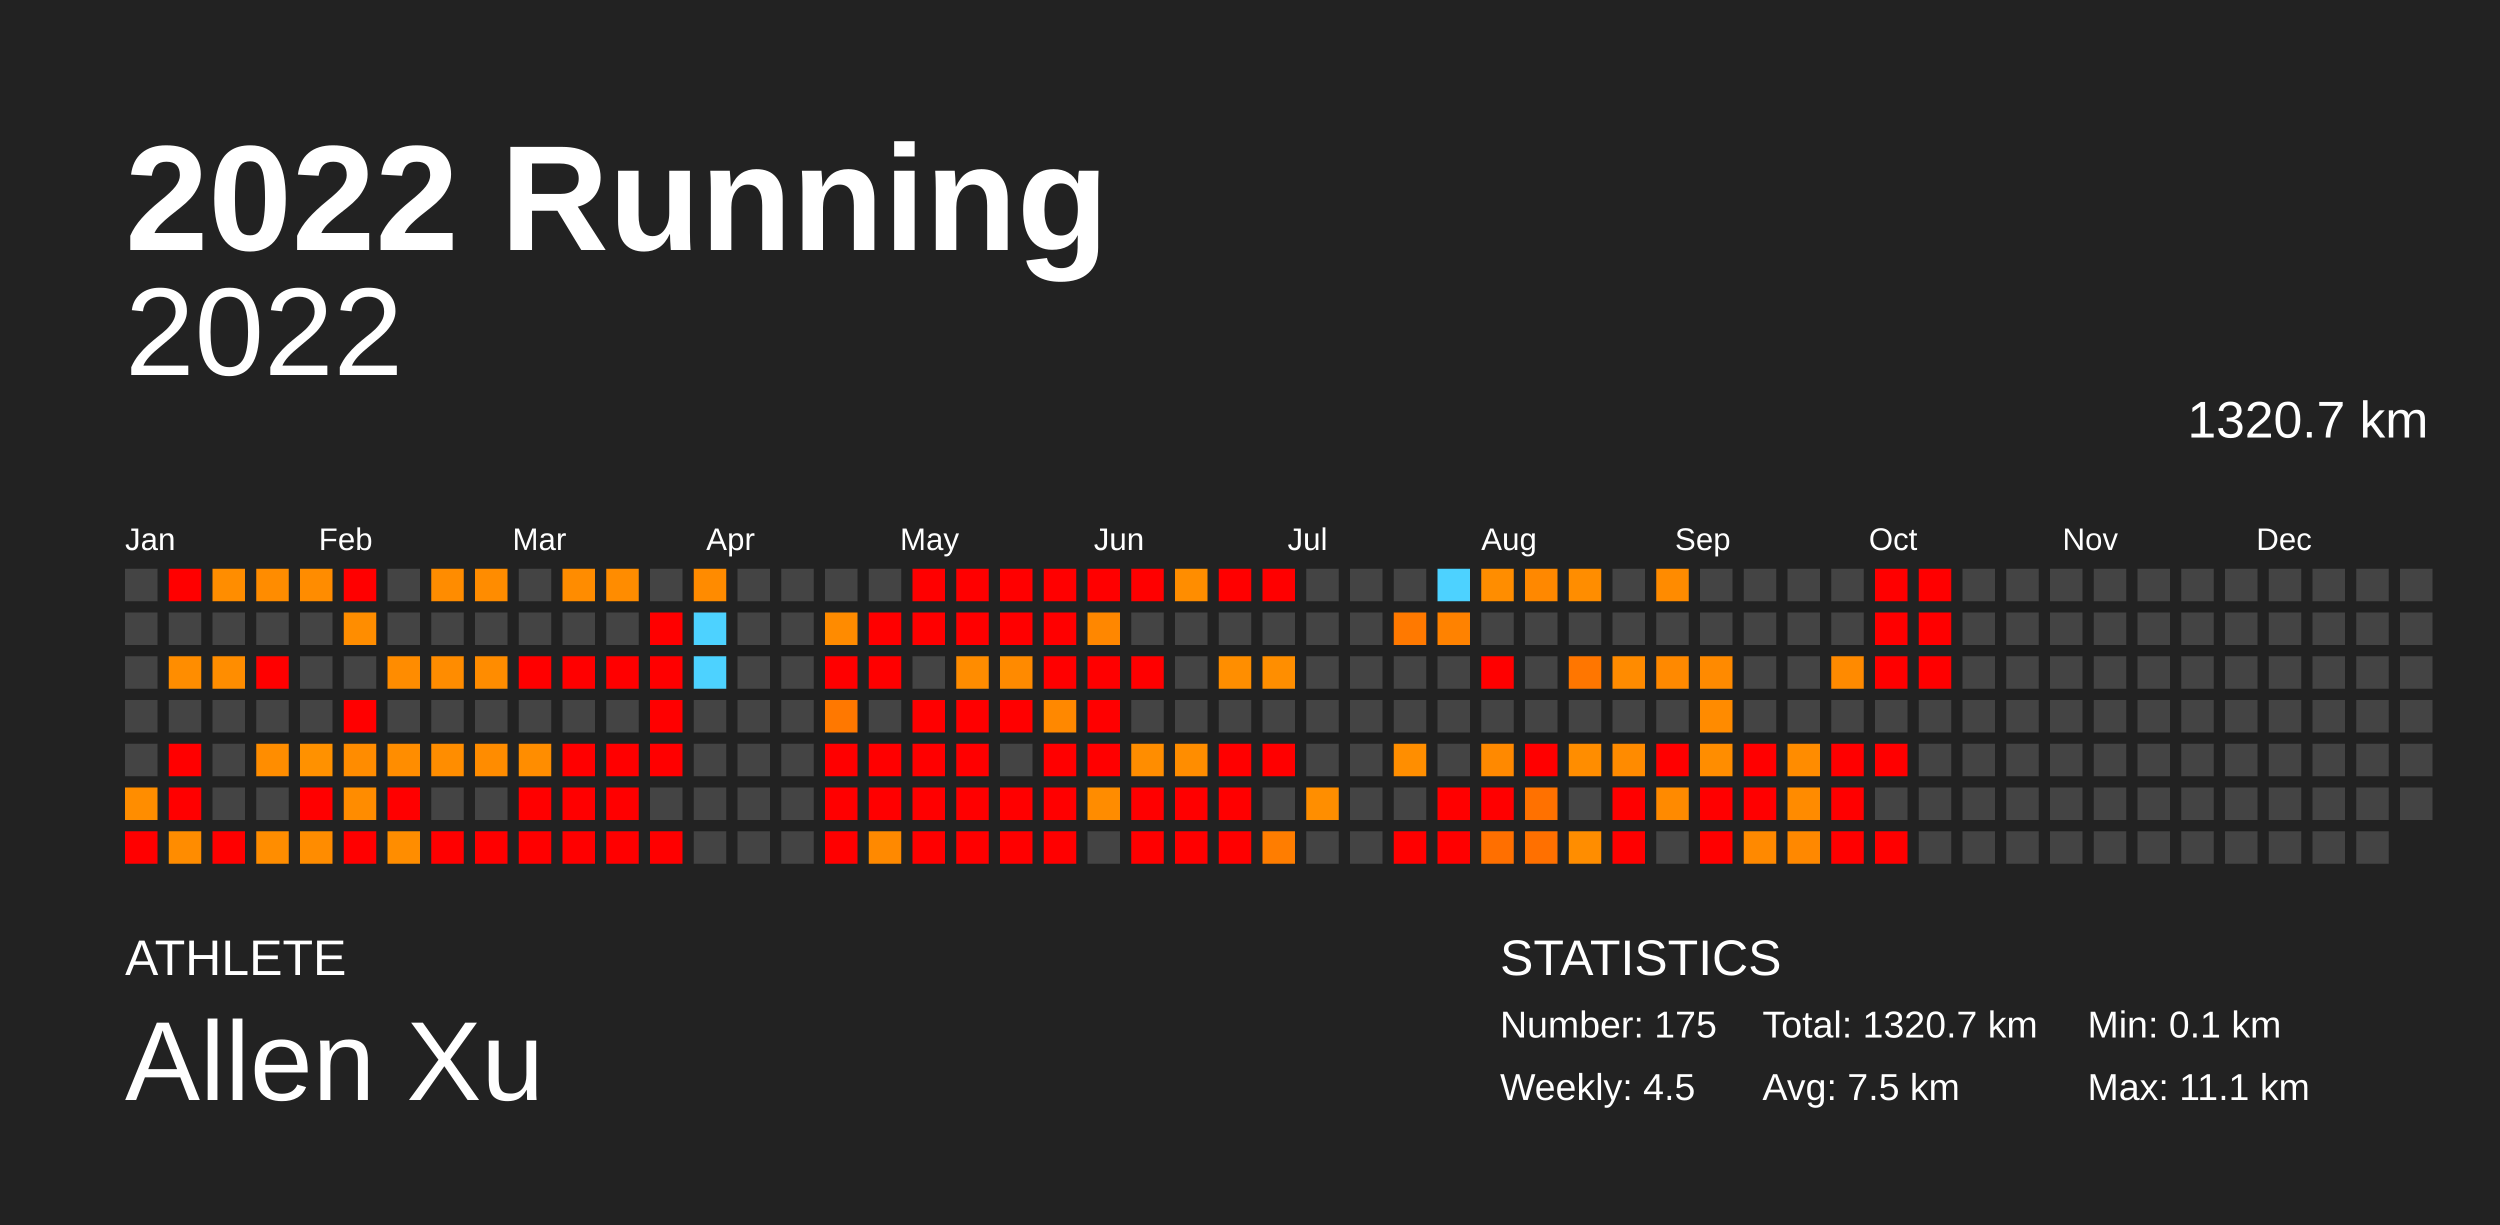
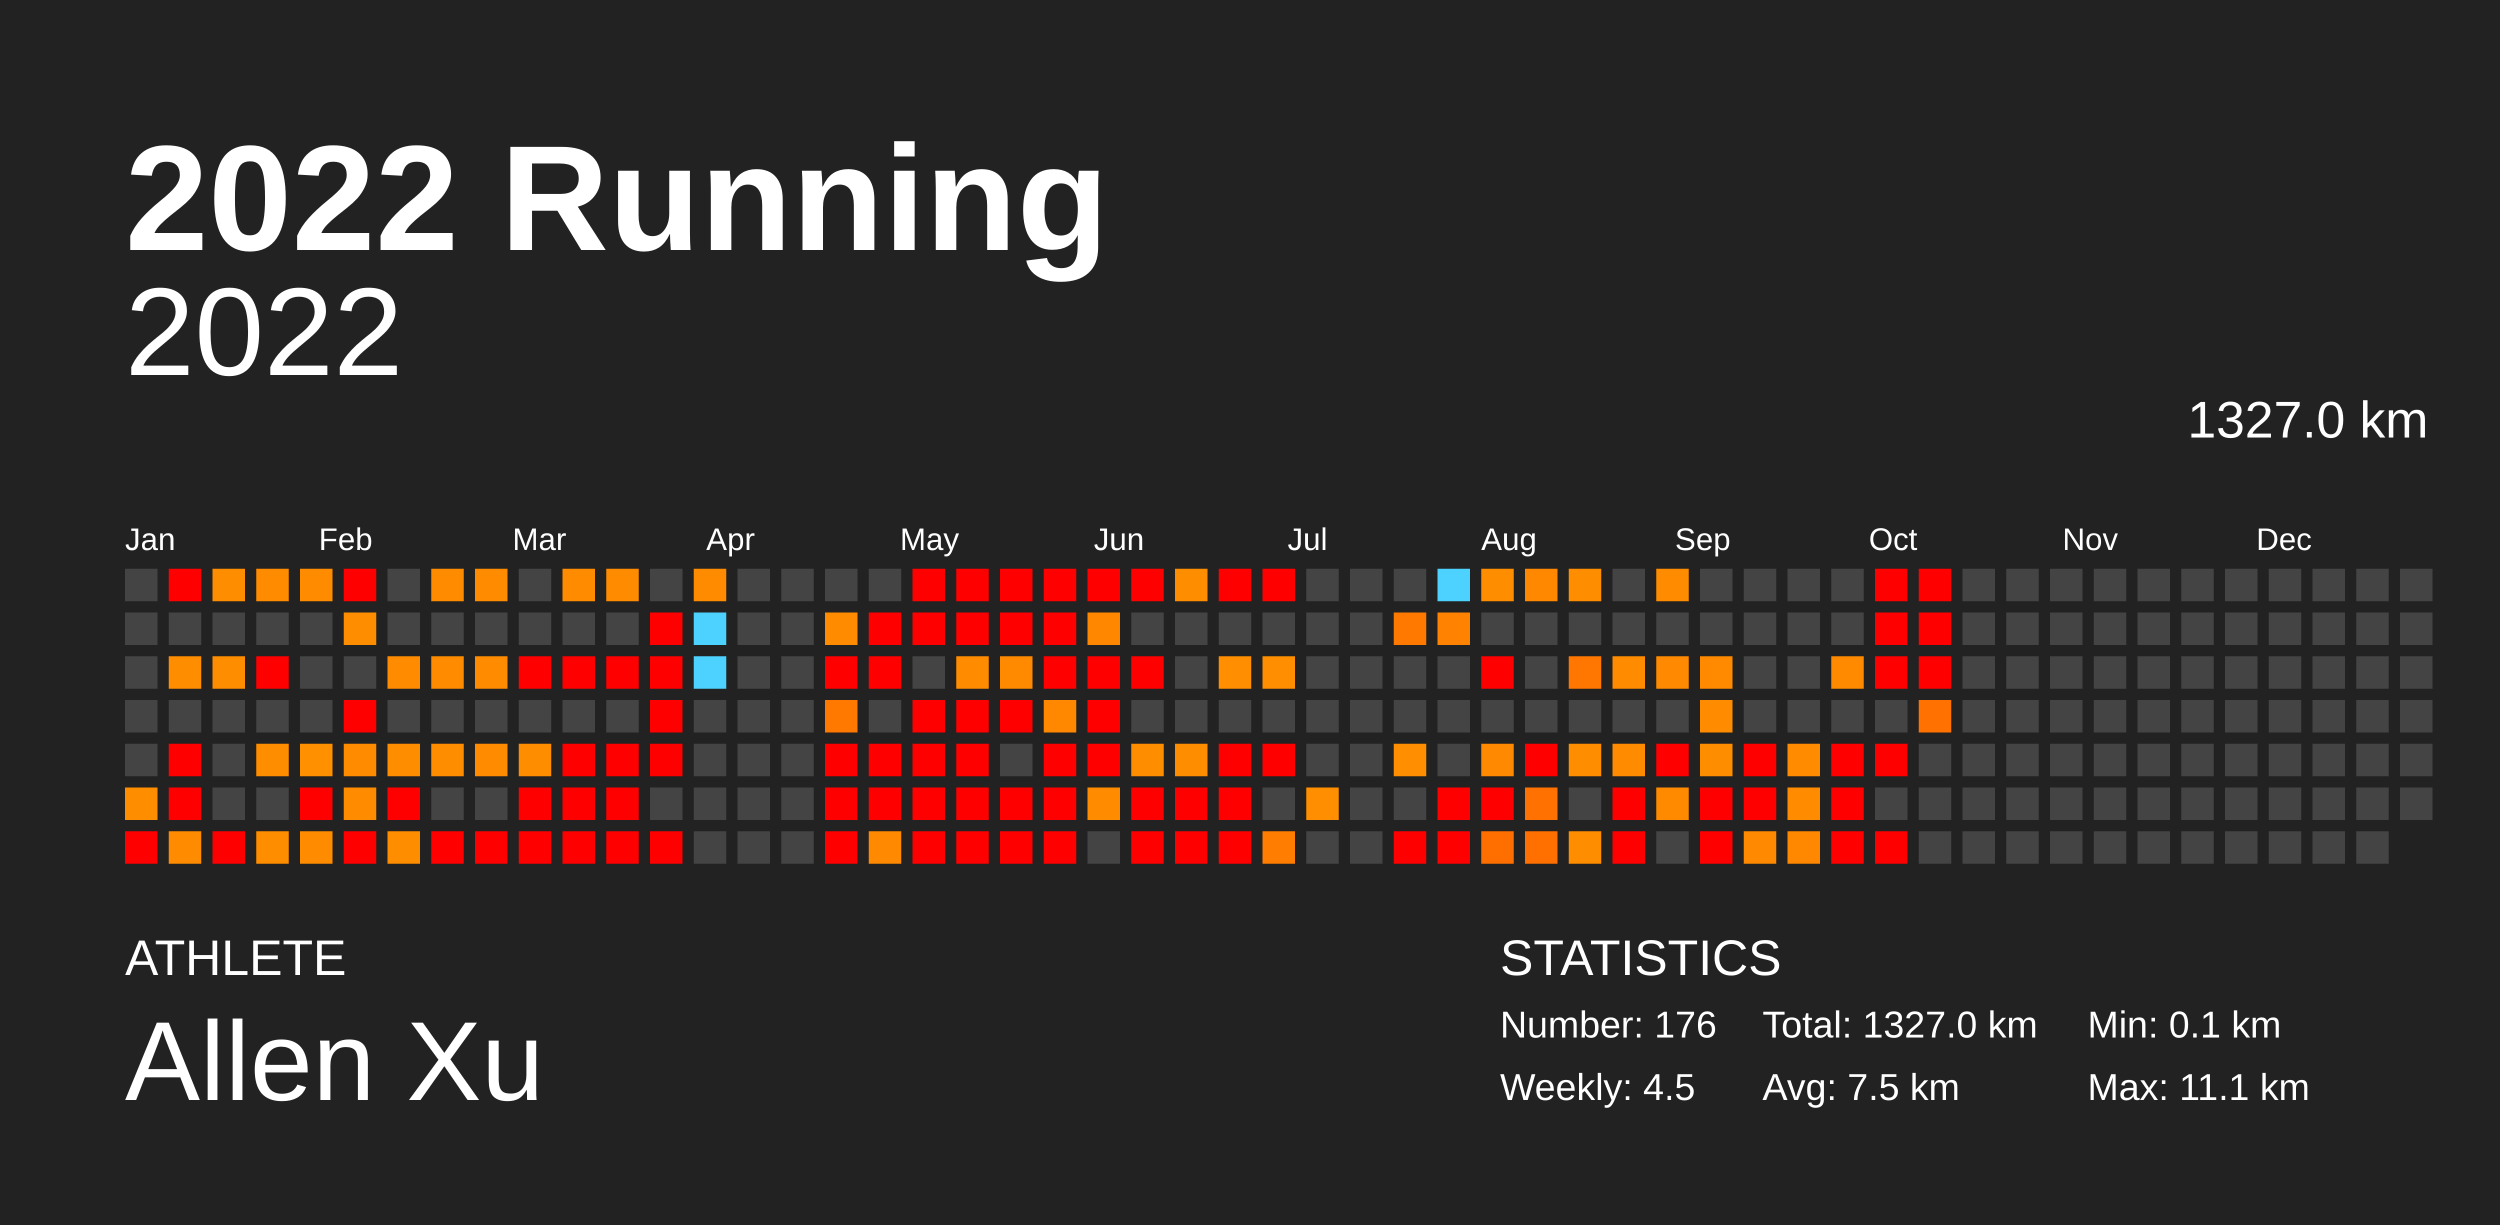
<svg xmlns="http://www.w3.org/2000/svg" baseProfile="full" height="98mm" version="1.1" viewBox="0,0,200,98" width="200mm">
  <defs />
  <rect fill="#222222" height="98" width="200" x="0" y="0" />
  <text fill="#FFFFFF" style="font-size:12px; font-family:Arial; font-weight:bold;" x="10" y="20">2022 Running</text>
  <text fill="#FFFFFF" style="font-size:4px; font-family:Arial" x="10" y="78">ATHLETE</text>
  <text fill="#FFFFFF" style="font-size:9px; font-family:Arial" x="10" y="88">Allen Xu</text>
  <text fill="#FFFFFF" style="font-size:4px; font-family:Arial" x="120" y="78">STATISTICS</text>
-   <text fill="#FFFFFF" style="font-size:3px; font-family:Arial" x="120" y="83">Number: 175</text>
+   <text fill="#FFFFFF" style="font-size:3px; font-family:Arial" x="120" y="83">Number: 176</text>
  <text fill="#FFFFFF" style="font-size:3px; font-family:Arial" x="120" y="88">Weekly: 4.5</text>
-   <text fill="#FFFFFF" style="font-size:3px; font-family:Arial" x="141" y="83">Total: 1320.7 km</text>
+   <text fill="#FFFFFF" style="font-size:3px; font-family:Arial" x="141" y="83">Total: 1327.0 km</text>
  <text fill="#FFFFFF" style="font-size:3px; font-family:Arial" x="141" y="88">Avg: 7.5 km</text>
  <text fill="#FFFFFF" style="font-size:3px; font-family:Arial" x="167" y="83">Min: 0.1 km</text>
  <text fill="#FFFFFF" style="font-size:3px; font-family:Arial" x="167" y="88">Max: 11.1 km</text>
  <text alignment-baseline="hanging" fill="#FFFFFF" style="font-size:10.0px; font-family:Arial;" x="10" y="30">2022</text>
-   <text alignment-baseline="hanging" fill="#FFFFFF" style="font-size:4.125px; font-family:Arial;" x="175" y="35">1320.7 km</text>
+   <text alignment-baseline="hanging" fill="#FFFFFF" style="font-size:4.125px; font-family:Arial;" x="175" y="35">1327.0 km</text>
  <text fill="#FFFFFF" style="font-size:2.5px; font-family:Arial" x="10.0" y="44">Jan</text>
  <text fill="#FFFFFF" style="font-size:2.5px; font-family:Arial" x="25.5" y="44">Feb</text>
  <text fill="#FFFFFF" style="font-size:2.5px; font-family:Arial" x="41.0" y="44">Mar</text>
  <text fill="#FFFFFF" style="font-size:2.5px; font-family:Arial" x="56.5" y="44">Apr</text>
  <text fill="#FFFFFF" style="font-size:2.5px; font-family:Arial" x="72.0" y="44">May</text>
  <text fill="#FFFFFF" style="font-size:2.5px; font-family:Arial" x="87.5" y="44">Jun</text>
  <text fill="#FFFFFF" style="font-size:2.5px; font-family:Arial" x="103.0" y="44">Jul</text>
  <text fill="#FFFFFF" style="font-size:2.5px; font-family:Arial" x="118.5" y="44">Aug</text>
  <text fill="#FFFFFF" style="font-size:2.5px; font-family:Arial" x="134.0" y="44">Sep</text>
  <text fill="#FFFFFF" style="font-size:2.5px; font-family:Arial" x="149.5" y="44">Oct</text>
  <text fill="#FFFFFF" style="font-size:2.5px; font-family:Arial" x="165.0" y="44">Nov</text>
  <text fill="#FFFFFF" style="font-size:2.5px; font-family:Arial" x="180.5" y="44">Dec</text>
  <rect fill="#444444" height="2.6" width="2.6" x="10.0" y="45.5" />
  <rect fill="#444444" height="2.6" width="2.6" x="10.0" y="49.0" />
  <rect fill="#444444" height="2.6" width="2.6" x="10.0" y="52.5" />
  <rect fill="#444444" height="2.6" width="2.6" x="10.0" y="56.0" />
  <rect fill="#444444" height="2.6" width="2.6" x="10.0" y="59.5" />
  <rect fill="#ff8d00" height="2.6" width="2.6" x="10.0" y="63.0" />
  <rect fill="red" height="2.6" width="2.6" x="10.0" y="66.5" />
  <rect fill="red" height="2.6" width="2.6" x="13.5" y="45.5" />
  <rect fill="#444444" height="2.6" width="2.6" x="13.5" y="49.0" />
  <rect fill="#ff8d00" height="2.6" width="2.6" x="13.5" y="52.5" />
  <rect fill="#444444" height="2.6" width="2.6" x="13.5" y="56.0" />
  <rect fill="red" height="2.6" width="2.6" x="13.5" y="59.5" />
  <rect fill="red" height="2.6" width="2.6" x="13.5" y="63.0" />
  <rect fill="#ff8c00" height="2.6" width="2.6" x="13.5" y="66.5" />
  <rect fill="#ff8d00" height="2.6" width="2.6" x="17.0" y="45.5" />
  <rect fill="#444444" height="2.6" width="2.6" x="17.0" y="49.0" />
  <rect fill="#ff8d00" height="2.6" width="2.6" x="17.0" y="52.5" />
  <rect fill="#444444" height="2.6" width="2.6" x="17.0" y="56.0" />
  <rect fill="#444444" height="2.6" width="2.6" x="17.0" y="59.5" />
  <rect fill="#444444" height="2.6" width="2.6" x="17.0" y="63.0" />
  <rect fill="red" height="2.6" width="2.6" x="17.0" y="66.5" />
  <rect fill="#ff8c00" height="2.6" width="2.6" x="20.5" y="45.5" />
  <rect fill="#444444" height="2.6" width="2.6" x="20.5" y="49.0" />
  <rect fill="red" height="2.6" width="2.6" x="20.5" y="52.5" />
  <rect fill="#444444" height="2.6" width="2.6" x="20.5" y="56.0" />
  <rect fill="#ff8d00" height="2.6" width="2.6" x="20.5" y="59.5" />
  <rect fill="#444444" height="2.6" width="2.6" x="20.5" y="63.0" />
  <rect fill="#ff8d00" height="2.6" width="2.6" x="20.5" y="66.5" />
  <rect fill="#ff8c00" height="2.6" width="2.6" x="24.0" y="45.5" />
  <rect fill="#444444" height="2.6" width="2.6" x="24.0" y="49.0" />
  <rect fill="#444444" height="2.6" width="2.6" x="24.0" y="52.5" />
  <rect fill="#444444" height="2.6" width="2.6" x="24.0" y="56.0" />
  <rect fill="#ff9100" height="2.6" width="2.6" x="24.0" y="59.5" />
  <rect fill="red" height="2.6" width="2.6" x="24.0" y="63.0" />
  <rect fill="#ff8c00" height="2.6" width="2.6" x="24.0" y="66.5" />
  <rect fill="red" height="2.6" width="2.6" x="27.5" y="45.5" />
  <rect fill="#ff8d00" height="2.6" width="2.6" x="27.5" y="49.0" />
  <rect fill="#444444" height="2.6" width="2.6" x="27.5" y="52.5" />
  <rect fill="red" height="2.6" width="2.6" x="27.5" y="56.0" />
  <rect fill="#ff8c00" height="2.6" width="2.6" x="27.5" y="59.5" />
  <rect fill="#ff8c00" height="2.6" width="2.6" x="27.5" y="63.0" />
  <rect fill="red" height="2.6" width="2.6" x="27.5" y="66.5" />
  <rect fill="#444444" height="2.6" width="2.6" x="31.0" y="45.5" />
  <rect fill="#444444" height="2.6" width="2.6" x="31.0" y="49.0" />
  <rect fill="#ff8c00" height="2.6" width="2.6" x="31.0" y="52.5" />
  <rect fill="#444444" height="2.6" width="2.6" x="31.0" y="56.0" />
  <rect fill="#ff8d00" height="2.6" width="2.6" x="31.0" y="59.5" />
  <rect fill="red" height="2.6" width="2.6" x="31.0" y="63.0" />
  <rect fill="#ff8d00" height="2.6" width="2.6" x="31.0" y="66.5" />
  <rect fill="#ff8c00" height="2.6" width="2.6" x="34.5" y="45.5" />
  <rect fill="#444444" height="2.6" width="2.6" x="34.5" y="49.0" />
  <rect fill="#ff8c00" height="2.6" width="2.6" x="34.5" y="52.5" />
  <rect fill="#444444" height="2.6" width="2.6" x="34.5" y="56.0" />
  <rect fill="#ff8d00" height="2.6" width="2.6" x="34.5" y="59.5" />
  <rect fill="#444444" height="2.6" width="2.6" x="34.5" y="63.0" />
  <rect fill="red" height="2.6" width="2.6" x="34.5" y="66.5" />
  <rect fill="#ff8c00" height="2.6" width="2.6" x="38.0" y="45.5" />
  <rect fill="#444444" height="2.6" width="2.6" x="38.0" y="49.0" />
  <rect fill="#ff8c00" height="2.6" width="2.6" x="38.0" y="52.5" />
  <rect fill="#444444" height="2.6" width="2.6" x="38.0" y="56.0" />
  <rect fill="#ff8c00" height="2.6" width="2.6" x="38.0" y="59.5" />
  <rect fill="#444444" height="2.6" width="2.6" x="38.0" y="63.0" />
  <rect fill="red" height="2.6" width="2.6" x="38.0" y="66.5" />
  <rect fill="#444444" height="2.6" width="2.6" x="41.5" y="45.5" />
  <rect fill="#444444" height="2.6" width="2.6" x="41.5" y="49.0" />
  <rect fill="red" height="2.6" width="2.6" x="41.5" y="52.5" />
  <rect fill="#444444" height="2.6" width="2.6" x="41.5" y="56.0" />
  <rect fill="#ff8d00" height="2.6" width="2.6" x="41.5" y="59.5" />
  <rect fill="red" height="2.6" width="2.6" x="41.5" y="63.0" />
  <rect fill="red" height="2.6" width="2.6" x="41.5" y="66.5" />
  <rect fill="#ff8c00" height="2.6" width="2.6" x="45.0" y="45.5" />
  <rect fill="#444444" height="2.6" width="2.6" x="45.0" y="49.0" />
  <rect fill="red" height="2.6" width="2.6" x="45.0" y="52.5" />
  <rect fill="#444444" height="2.6" width="2.6" x="45.0" y="56.0" />
  <rect fill="red" height="2.6" width="2.6" x="45.0" y="59.5" />
  <rect fill="red" height="2.6" width="2.6" x="45.0" y="63.0" />
  <rect fill="red" height="2.6" width="2.6" x="45.0" y="66.5" />
  <rect fill="#ff8c00" height="2.6" width="2.6" x="48.5" y="45.5" />
  <rect fill="#444444" height="2.6" width="2.6" x="48.5" y="49.0" />
  <rect fill="red" height="2.6" width="2.6" x="48.5" y="52.5" />
  <rect fill="#444444" height="2.6" width="2.6" x="48.5" y="56.0" />
  <rect fill="red" height="2.6" width="2.6" x="48.5" y="59.5" />
  <rect fill="red" height="2.6" width="2.6" x="48.5" y="63.0" />
  <rect fill="red" height="2.6" width="2.6" x="48.5" y="66.5" />
  <rect fill="#444444" height="2.6" width="2.6" x="52.0" y="45.5" />
  <rect fill="red" height="2.6" width="2.6" x="52.0" y="49.0" />
  <rect fill="red" height="2.6" width="2.6" x="52.0" y="52.5" />
  <rect fill="red" height="2.6" width="2.6" x="52.0" y="56.0" />
  <rect fill="red" height="2.6" width="2.6" x="52.0" y="59.5" />
  <rect fill="#444444" height="2.6" width="2.6" x="52.0" y="63.0" />
  <rect fill="red" height="2.6" width="2.6" x="52.0" y="66.5" />
  <rect fill="#ff8b00" height="2.6" width="2.6" x="55.5" y="45.5" />
  <rect fill="#4dd2ff" height="2.6" width="2.6" x="55.5" y="49.0" />
  <rect fill="#4dd2ff" height="2.6" width="2.6" x="55.5" y="52.5" />
  <rect fill="#444444" height="2.6" width="2.6" x="55.5" y="56.0" />
  <rect fill="#444444" height="2.6" width="2.6" x="55.5" y="59.5" />
  <rect fill="#444444" height="2.6" width="2.6" x="55.5" y="63.0" />
  <rect fill="#444444" height="2.6" width="2.6" x="55.5" y="66.5" />
  <rect fill="#444444" height="2.6" width="2.6" x="59.0" y="45.5" />
  <rect fill="#444444" height="2.6" width="2.6" x="59.0" y="49.0" />
  <rect fill="#444444" height="2.6" width="2.6" x="59.0" y="52.5" />
  <rect fill="#444444" height="2.6" width="2.6" x="59.0" y="56.0" />
  <rect fill="#444444" height="2.6" width="2.6" x="59.0" y="59.5" />
  <rect fill="#444444" height="2.6" width="2.6" x="59.0" y="63.0" />
  <rect fill="#444444" height="2.6" width="2.6" x="59.0" y="66.5" />
  <rect fill="#444444" height="2.6" width="2.6" x="62.5" y="45.5" />
  <rect fill="#444444" height="2.6" width="2.6" x="62.5" y="49.0" />
  <rect fill="#444444" height="2.6" width="2.6" x="62.5" y="52.5" />
  <rect fill="#444444" height="2.6" width="2.6" x="62.5" y="56.0" />
  <rect fill="#444444" height="2.6" width="2.6" x="62.5" y="59.5" />
  <rect fill="#444444" height="2.6" width="2.6" x="62.5" y="63.0" />
  <rect fill="#444444" height="2.6" width="2.6" x="62.5" y="66.5" />
  <rect fill="#444444" height="2.6" width="2.6" x="66.0" y="45.5" />
  <rect fill="#ff8b00" height="2.6" width="2.6" x="66.0" y="49.0" />
  <rect fill="red" height="2.6" width="2.6" x="66.0" y="52.5" />
  <rect fill="#ff7800" height="2.6" width="2.6" x="66.0" y="56.0" />
  <rect fill="red" height="2.6" width="2.6" x="66.0" y="59.5" />
  <rect fill="red" height="2.6" width="2.6" x="66.0" y="63.0" />
  <rect fill="red" height="2.6" width="2.6" x="66.0" y="66.5" />
  <rect fill="#444444" height="2.6" width="2.6" x="69.5" y="45.5" />
  <rect fill="red" height="2.6" width="2.6" x="69.5" y="49.0" />
  <rect fill="red" height="2.6" width="2.6" x="69.5" y="52.5" />
  <rect fill="#444444" height="2.6" width="2.6" x="69.5" y="56.0" />
  <rect fill="red" height="2.6" width="2.6" x="69.5" y="59.5" />
  <rect fill="red" height="2.6" width="2.6" x="69.5" y="63.0" />
  <rect fill="#ff8900" height="2.6" width="2.6" x="69.5" y="66.5" />
  <rect fill="red" height="2.6" width="2.6" x="73.0" y="45.5" />
  <rect fill="red" height="2.6" width="2.6" x="73.0" y="49.0" />
  <rect fill="#444444" height="2.6" width="2.6" x="73.0" y="52.5" />
  <rect fill="red" height="2.6" width="2.6" x="73.0" y="56.0" />
  <rect fill="red" height="2.6" width="2.6" x="73.0" y="59.5" />
  <rect fill="red" height="2.6" width="2.6" x="73.0" y="63.0" />
  <rect fill="red" height="2.6" width="2.6" x="73.0" y="66.5" />
  <rect fill="red" height="2.6" width="2.6" x="76.5" y="45.5" />
  <rect fill="red" height="2.6" width="2.6" x="76.5" y="49.0" />
  <rect fill="#ff8c00" height="2.6" width="2.6" x="76.5" y="52.5" />
  <rect fill="red" height="2.6" width="2.6" x="76.5" y="56.0" />
  <rect fill="red" height="2.6" width="2.6" x="76.5" y="59.5" />
  <rect fill="red" height="2.6" width="2.6" x="76.5" y="63.0" />
  <rect fill="red" height="2.6" width="2.6" x="76.5" y="66.5" />
  <rect fill="red" height="2.6" width="2.6" x="80.0" y="45.5" />
  <rect fill="red" height="2.6" width="2.6" x="80.0" y="49.0" />
  <rect fill="#ff8a00" height="2.6" width="2.6" x="80.0" y="52.5" />
  <rect fill="red" height="2.6" width="2.6" x="80.0" y="56.0" />
  <rect fill="#444444" height="2.6" width="2.6" x="80.0" y="59.5" />
  <rect fill="red" height="2.6" width="2.6" x="80.0" y="63.0" />
  <rect fill="red" height="2.6" width="2.6" x="80.0" y="66.5" />
  <rect fill="red" height="2.6" width="2.6" x="83.5" y="45.5" />
  <rect fill="red" height="2.6" width="2.6" x="83.5" y="49.0" />
  <rect fill="red" height="2.6" width="2.6" x="83.5" y="52.5" />
  <rect fill="#ff8800" height="2.6" width="2.6" x="83.5" y="56.0" />
  <rect fill="red" height="2.6" width="2.6" x="83.5" y="59.5" />
  <rect fill="red" height="2.6" width="2.6" x="83.5" y="63.0" />
  <rect fill="red" height="2.6" width="2.6" x="83.5" y="66.5" />
  <rect fill="red" height="2.6" width="2.6" x="87.0" y="45.5" />
  <rect fill="#ff8700" height="2.6" width="2.6" x="87.0" y="49.0" />
  <rect fill="red" height="2.6" width="2.6" x="87.0" y="52.5" />
  <rect fill="red" height="2.6" width="2.6" x="87.0" y="56.0" />
  <rect fill="red" height="2.6" width="2.6" x="87.0" y="59.5" />
  <rect fill="#ff8c00" height="2.6" width="2.6" x="87.0" y="63.0" />
  <rect fill="#444444" height="2.6" width="2.6" x="87.0" y="66.5" />
  <rect fill="red" height="2.6" width="2.6" x="90.5" y="45.5" />
  <rect fill="#444444" height="2.6" width="2.6" x="90.5" y="49.0" />
  <rect fill="red" height="2.6" width="2.6" x="90.5" y="52.5" />
  <rect fill="#444444" height="2.6" width="2.6" x="90.5" y="56.0" />
  <rect fill="#ff8d00" height="2.6" width="2.6" x="90.5" y="59.5" />
  <rect fill="red" height="2.6" width="2.6" x="90.5" y="63.0" />
  <rect fill="red" height="2.6" width="2.6" x="90.5" y="66.5" />
  <rect fill="#ff8d00" height="2.6" width="2.6" x="94.0" y="45.5" />
  <rect fill="#444444" height="2.6" width="2.6" x="94.0" y="49.0" />
  <rect fill="#444444" height="2.6" width="2.6" x="94.0" y="52.5" />
  <rect fill="#444444" height="2.6" width="2.6" x="94.0" y="56.0" />
  <rect fill="#ff8d00" height="2.6" width="2.6" x="94.0" y="59.5" />
  <rect fill="red" height="2.6" width="2.6" x="94.0" y="63.0" />
  <rect fill="red" height="2.6" width="2.6" x="94.0" y="66.5" />
  <rect fill="red" height="2.6" width="2.6" x="97.5" y="45.5" />
  <rect fill="#444444" height="2.6" width="2.6" x="97.5" y="49.0" />
  <rect fill="#ff8e00" height="2.6" width="2.6" x="97.5" y="52.5" />
  <rect fill="#444444" height="2.6" width="2.6" x="97.5" y="56.0" />
  <rect fill="red" height="2.6" width="2.6" x="97.5" y="59.5" />
  <rect fill="red" height="2.6" width="2.6" x="97.5" y="63.0" />
  <rect fill="red" height="2.6" width="2.6" x="97.5" y="66.5" />
  <rect fill="red" height="2.6" width="2.6" x="101.0" y="45.5" />
  <rect fill="#444444" height="2.6" width="2.6" x="101.0" y="49.0" />
  <rect fill="#ff8e00" height="2.6" width="2.6" x="101.0" y="52.5" />
  <rect fill="#444444" height="2.6" width="2.6" x="101.0" y="56.0" />
  <rect fill="red" height="2.6" width="2.6" x="101.0" y="59.5" />
  <rect fill="#444444" height="2.6" width="2.6" x="101.0" y="63.0" />
  <rect fill="#ff7d00" height="2.6" width="2.6" x="101.0" y="66.5" />
  <rect fill="#444444" height="2.6" width="2.6" x="104.5" y="45.5" />
  <rect fill="#444444" height="2.6" width="2.6" x="104.5" y="49.0" />
  <rect fill="#444444" height="2.6" width="2.6" x="104.5" y="52.5" />
  <rect fill="#444444" height="2.6" width="2.6" x="104.5" y="56.0" />
  <rect fill="#444444" height="2.6" width="2.6" x="104.5" y="59.5" />
  <rect fill="#ff8e00" height="2.6" width="2.6" x="104.5" y="63.0" />
  <rect fill="#444444" height="2.6" width="2.6" x="104.5" y="66.5" />
  <rect fill="#444444" height="2.6" width="2.6" x="108.0" y="45.5" />
  <rect fill="#444444" height="2.6" width="2.6" x="108.0" y="49.0" />
  <rect fill="#444444" height="2.6" width="2.6" x="108.0" y="52.5" />
  <rect fill="#444444" height="2.6" width="2.6" x="108.0" y="56.0" />
  <rect fill="#444444" height="2.6" width="2.6" x="108.0" y="59.5" />
  <rect fill="#444444" height="2.6" width="2.6" x="108.0" y="63.0" />
  <rect fill="#444444" height="2.6" width="2.6" x="108.0" y="66.5" />
  <rect fill="#444444" height="2.6" width="2.6" x="111.5" y="45.5" />
  <rect fill="#ff7900" height="2.6" width="2.6" x="111.5" y="49.0" />
  <rect fill="#444444" height="2.6" width="2.6" x="111.5" y="52.5" />
  <rect fill="#444444" height="2.6" width="2.6" x="111.5" y="56.0" />
  <rect fill="#ff8e00" height="2.6" width="2.6" x="111.5" y="59.5" />
  <rect fill="#444444" height="2.6" width="2.6" x="111.5" y="63.0" />
  <rect fill="red" height="2.6" width="2.6" x="111.5" y="66.5" />
  <rect fill="#4dd2ff" height="2.6" width="2.6" x="115.0" y="45.5" />
  <rect fill="#ff8200" height="2.6" width="2.6" x="115.0" y="49.0" />
  <rect fill="#444444" height="2.6" width="2.6" x="115.0" y="52.5" />
  <rect fill="#444444" height="2.6" width="2.6" x="115.0" y="56.0" />
  <rect fill="#444444" height="2.6" width="2.6" x="115.0" y="59.5" />
  <rect fill="red" height="2.6" width="2.6" x="115.0" y="63.0" />
  <rect fill="red" height="2.6" width="2.6" x="115.0" y="66.5" />
  <rect fill="#ff8d00" height="2.6" width="2.6" x="118.5" y="45.5" />
  <rect fill="#444444" height="2.6" width="2.6" x="118.5" y="49.0" />
  <rect fill="red" height="2.6" width="2.6" x="118.5" y="52.5" />
  <rect fill="#444444" height="2.6" width="2.6" x="118.5" y="56.0" />
  <rect fill="#ff8900" height="2.6" width="2.6" x="118.5" y="59.5" />
  <rect fill="red" height="2.6" width="2.6" x="118.5" y="63.0" />
  <rect fill="#ff6f00" height="2.6" width="2.6" x="118.5" y="66.5" />
  <rect fill="#ff8800" height="2.6" width="2.6" x="122.0" y="45.5" />
  <rect fill="#444444" height="2.6" width="2.6" x="122.0" y="49.0" />
  <rect fill="#444444" height="2.6" width="2.6" x="122.0" y="52.5" />
  <rect fill="#444444" height="2.6" width="2.6" x="122.0" y="56.0" />
  <rect fill="red" height="2.6" width="2.6" x="122.0" y="59.5" />
  <rect fill="#ff7100" height="2.6" width="2.6" x="122.0" y="63.0" />
  <rect fill="#ff7000" height="2.6" width="2.6" x="122.0" y="66.5" />
  <rect fill="#ff8d00" height="2.6" width="2.6" x="125.5" y="45.5" />
  <rect fill="#444444" height="2.6" width="2.6" x="125.5" y="49.0" />
  <rect fill="#ff7600" height="2.6" width="2.6" x="125.5" y="52.5" />
  <rect fill="#444444" height="2.6" width="2.6" x="125.5" y="56.0" />
  <rect fill="#ff8d00" height="2.6" width="2.6" x="125.5" y="59.5" />
  <rect fill="#444444" height="2.6" width="2.6" x="125.5" y="63.0" />
  <rect fill="#ff8d00" height="2.6" width="2.6" x="125.5" y="66.5" />
  <rect fill="#444444" height="2.6" width="2.6" x="129.0" y="45.5" />
  <rect fill="#444444" height="2.6" width="2.6" x="129.0" y="49.0" />
  <rect fill="#ff8b00" height="2.6" width="2.6" x="129.0" y="52.5" />
  <rect fill="#444444" height="2.6" width="2.6" x="129.0" y="56.0" />
  <rect fill="#ff8b00" height="2.6" width="2.6" x="129.0" y="59.5" />
  <rect fill="red" height="2.6" width="2.6" x="129.0" y="63.0" />
  <rect fill="red" height="2.6" width="2.6" x="129.0" y="66.5" />
  <rect fill="#ff8b00" height="2.6" width="2.6" x="132.5" y="45.5" />
  <rect fill="#444444" height="2.6" width="2.6" x="132.5" y="49.0" />
  <rect fill="#ff8900" height="2.6" width="2.6" x="132.5" y="52.5" />
  <rect fill="#444444" height="2.6" width="2.6" x="132.5" y="56.0" />
  <rect fill="red" height="2.6" width="2.6" x="132.5" y="59.5" />
  <rect fill="#ff8a00" height="2.6" width="2.6" x="132.5" y="63.0" />
  <rect fill="#444444" height="2.6" width="2.6" x="132.5" y="66.5" />
  <rect fill="#444444" height="2.6" width="2.6" x="136.0" y="45.5" />
  <rect fill="#444444" height="2.6" width="2.6" x="136.0" y="49.0" />
  <rect fill="#ff8a00" height="2.6" width="2.6" x="136.0" y="52.5" />
  <rect fill="#ff8b00" height="2.6" width="2.6" x="136.0" y="56.0" />
  <rect fill="#ff8d00" height="2.6" width="2.6" x="136.0" y="59.5" />
  <rect fill="red" height="2.6" width="2.6" x="136.0" y="63.0" />
  <rect fill="red" height="2.6" width="2.6" x="136.0" y="66.5" />
  <rect fill="#444444" height="2.6" width="2.6" x="139.5" y="45.5" />
  <rect fill="#444444" height="2.6" width="2.6" x="139.5" y="49.0" />
  <rect fill="#444444" height="2.6" width="2.6" x="139.5" y="52.5" />
  <rect fill="#444444" height="2.6" width="2.6" x="139.5" y="56.0" />
  <rect fill="red" height="2.6" width="2.6" x="139.5" y="59.5" />
  <rect fill="red" height="2.6" width="2.6" x="139.5" y="63.0" />
  <rect fill="#ff8900" height="2.6" width="2.6" x="139.5" y="66.5" />
  <rect fill="#444444" height="2.6" width="2.6" x="143.0" y="45.5" />
  <rect fill="#444444" height="2.6" width="2.6" x="143.0" y="49.0" />
  <rect fill="#444444" height="2.6" width="2.6" x="143.0" y="52.5" />
  <rect fill="#444444" height="2.6" width="2.6" x="143.0" y="56.0" />
  <rect fill="#ff8c00" height="2.6" width="2.6" x="143.0" y="59.5" />
  <rect fill="#ff8b00" height="2.6" width="2.6" x="143.0" y="63.0" />
  <rect fill="#ff8800" height="2.6" width="2.6" x="143.0" y="66.5" />
  <rect fill="#444444" height="2.6" width="2.6" x="146.5" y="45.5" />
  <rect fill="#444444" height="2.6" width="2.6" x="146.5" y="49.0" />
  <rect fill="#ff8a00" height="2.6" width="2.6" x="146.5" y="52.5" />
  <rect fill="#444444" height="2.6" width="2.6" x="146.5" y="56.0" />
  <rect fill="red" height="2.6" width="2.6" x="146.5" y="59.5" />
  <rect fill="red" height="2.6" width="2.6" x="146.5" y="63.0" />
  <rect fill="red" height="2.6" width="2.6" x="146.5" y="66.5" />
  <rect fill="red" height="2.6" width="2.6" x="150.0" y="45.5" />
  <rect fill="red" height="2.6" width="2.6" x="150.0" y="49.0" />
  <rect fill="red" height="2.6" width="2.6" x="150.0" y="52.5" />
  <rect fill="#444444" height="2.6" width="2.6" x="150.0" y="56.0" />
  <rect fill="red" height="2.6" width="2.6" x="150.0" y="59.5" />
  <rect fill="#444444" height="2.6" width="2.6" x="150.0" y="63.0" />
  <rect fill="red" height="2.6" width="2.6" x="150.0" y="66.5" />
  <rect fill="red" height="2.6" width="2.6" x="153.5" y="45.5" />
  <rect fill="red" height="2.6" width="2.6" x="153.5" y="49.0" />
  <rect fill="red" height="2.6" width="2.6" x="153.5" y="52.5" />
-   <rect fill="#444444" height="2.6" width="2.6" x="153.5" y="56.0" />
+   <rect fill="#ff7100" height="2.6" width="2.6" x="153.5" y="56.0" />
  <rect fill="#444444" height="2.6" width="2.6" x="153.5" y="59.5" />
  <rect fill="#444444" height="2.6" width="2.6" x="153.5" y="63.0" />
  <rect fill="#444444" height="2.6" width="2.6" x="153.5" y="66.5" />
  <rect fill="#444444" height="2.6" width="2.6" x="157.0" y="45.5" />
  <rect fill="#444444" height="2.6" width="2.6" x="157.0" y="49.0" />
  <rect fill="#444444" height="2.6" width="2.6" x="157.0" y="52.5" />
  <rect fill="#444444" height="2.6" width="2.6" x="157.0" y="56.0" />
  <rect fill="#444444" height="2.6" width="2.6" x="157.0" y="59.5" />
  <rect fill="#444444" height="2.6" width="2.6" x="157.0" y="63.0" />
  <rect fill="#444444" height="2.6" width="2.6" x="157.0" y="66.5" />
  <rect fill="#444444" height="2.6" width="2.6" x="160.5" y="45.5" />
  <rect fill="#444444" height="2.6" width="2.6" x="160.5" y="49.0" />
  <rect fill="#444444" height="2.6" width="2.6" x="160.5" y="52.5" />
  <rect fill="#444444" height="2.6" width="2.6" x="160.5" y="56.0" />
  <rect fill="#444444" height="2.6" width="2.6" x="160.5" y="59.5" />
  <rect fill="#444444" height="2.6" width="2.6" x="160.5" y="63.0" />
  <rect fill="#444444" height="2.6" width="2.6" x="160.5" y="66.5" />
  <rect fill="#444444" height="2.6" width="2.6" x="164.0" y="45.5" />
  <rect fill="#444444" height="2.6" width="2.6" x="164.0" y="49.0" />
  <rect fill="#444444" height="2.6" width="2.6" x="164.0" y="52.5" />
  <rect fill="#444444" height="2.6" width="2.6" x="164.0" y="56.0" />
  <rect fill="#444444" height="2.6" width="2.6" x="164.0" y="59.5" />
  <rect fill="#444444" height="2.6" width="2.6" x="164.0" y="63.0" />
  <rect fill="#444444" height="2.6" width="2.6" x="164.0" y="66.5" />
  <rect fill="#444444" height="2.6" width="2.6" x="167.5" y="45.5" />
  <rect fill="#444444" height="2.6" width="2.6" x="167.5" y="49.0" />
  <rect fill="#444444" height="2.6" width="2.6" x="167.5" y="52.5" />
  <rect fill="#444444" height="2.6" width="2.6" x="167.5" y="56.0" />
  <rect fill="#444444" height="2.6" width="2.6" x="167.5" y="59.5" />
  <rect fill="#444444" height="2.6" width="2.6" x="167.5" y="63.0" />
  <rect fill="#444444" height="2.6" width="2.6" x="167.5" y="66.5" />
  <rect fill="#444444" height="2.6" width="2.6" x="171.0" y="45.5" />
  <rect fill="#444444" height="2.6" width="2.6" x="171.0" y="49.0" />
  <rect fill="#444444" height="2.6" width="2.6" x="171.0" y="52.5" />
  <rect fill="#444444" height="2.6" width="2.6" x="171.0" y="56.0" />
  <rect fill="#444444" height="2.6" width="2.6" x="171.0" y="59.5" />
  <rect fill="#444444" height="2.6" width="2.6" x="171.0" y="63.0" />
  <rect fill="#444444" height="2.6" width="2.6" x="171.0" y="66.5" />
  <rect fill="#444444" height="2.6" width="2.6" x="174.5" y="45.5" />
  <rect fill="#444444" height="2.6" width="2.6" x="174.5" y="49.0" />
  <rect fill="#444444" height="2.6" width="2.6" x="174.5" y="52.5" />
  <rect fill="#444444" height="2.6" width="2.6" x="174.5" y="56.0" />
  <rect fill="#444444" height="2.6" width="2.6" x="174.5" y="59.5" />
  <rect fill="#444444" height="2.6" width="2.6" x="174.5" y="63.0" />
  <rect fill="#444444" height="2.6" width="2.6" x="174.5" y="66.5" />
  <rect fill="#444444" height="2.6" width="2.6" x="178.0" y="45.5" />
  <rect fill="#444444" height="2.6" width="2.6" x="178.0" y="49.0" />
  <rect fill="#444444" height="2.6" width="2.6" x="178.0" y="52.5" />
  <rect fill="#444444" height="2.6" width="2.6" x="178.0" y="56.0" />
  <rect fill="#444444" height="2.6" width="2.6" x="178.0" y="59.5" />
  <rect fill="#444444" height="2.6" width="2.6" x="178.0" y="63.0" />
  <rect fill="#444444" height="2.6" width="2.6" x="178.0" y="66.5" />
  <rect fill="#444444" height="2.6" width="2.6" x="181.5" y="45.5" />
  <rect fill="#444444" height="2.6" width="2.6" x="181.5" y="49.0" />
  <rect fill="#444444" height="2.6" width="2.6" x="181.5" y="52.5" />
  <rect fill="#444444" height="2.6" width="2.6" x="181.5" y="56.0" />
  <rect fill="#444444" height="2.6" width="2.6" x="181.5" y="59.5" />
  <rect fill="#444444" height="2.6" width="2.6" x="181.5" y="63.0" />
  <rect fill="#444444" height="2.6" width="2.6" x="181.5" y="66.5" />
  <rect fill="#444444" height="2.6" width="2.6" x="185.0" y="45.5" />
  <rect fill="#444444" height="2.6" width="2.6" x="185.0" y="49.0" />
  <rect fill="#444444" height="2.6" width="2.6" x="185.0" y="52.5" />
  <rect fill="#444444" height="2.6" width="2.6" x="185.0" y="56.0" />
  <rect fill="#444444" height="2.6" width="2.6" x="185.0" y="59.5" />
  <rect fill="#444444" height="2.6" width="2.6" x="185.0" y="63.0" />
  <rect fill="#444444" height="2.6" width="2.6" x="185.0" y="66.5" />
  <rect fill="#444444" height="2.6" width="2.6" x="188.5" y="45.5" />
  <rect fill="#444444" height="2.6" width="2.6" x="188.5" y="49.0" />
  <rect fill="#444444" height="2.6" width="2.6" x="188.5" y="52.5" />
  <rect fill="#444444" height="2.6" width="2.6" x="188.5" y="56.0" />
  <rect fill="#444444" height="2.6" width="2.6" x="188.5" y="59.5" />
  <rect fill="#444444" height="2.6" width="2.6" x="188.5" y="63.0" />
  <rect fill="#444444" height="2.6" width="2.6" x="188.5" y="66.5" />
  <rect fill="#444444" height="2.6" width="2.6" x="192.0" y="45.5" />
  <rect fill="#444444" height="2.6" width="2.6" x="192.0" y="49.0" />
  <rect fill="#444444" height="2.6" width="2.6" x="192.0" y="52.5" />
  <rect fill="#444444" height="2.6" width="2.6" x="192.0" y="56.0" />
  <rect fill="#444444" height="2.6" width="2.6" x="192.0" y="59.5" />
  <rect fill="#444444" height="2.6" width="2.6" x="192.0" y="63.0" />
</svg>
